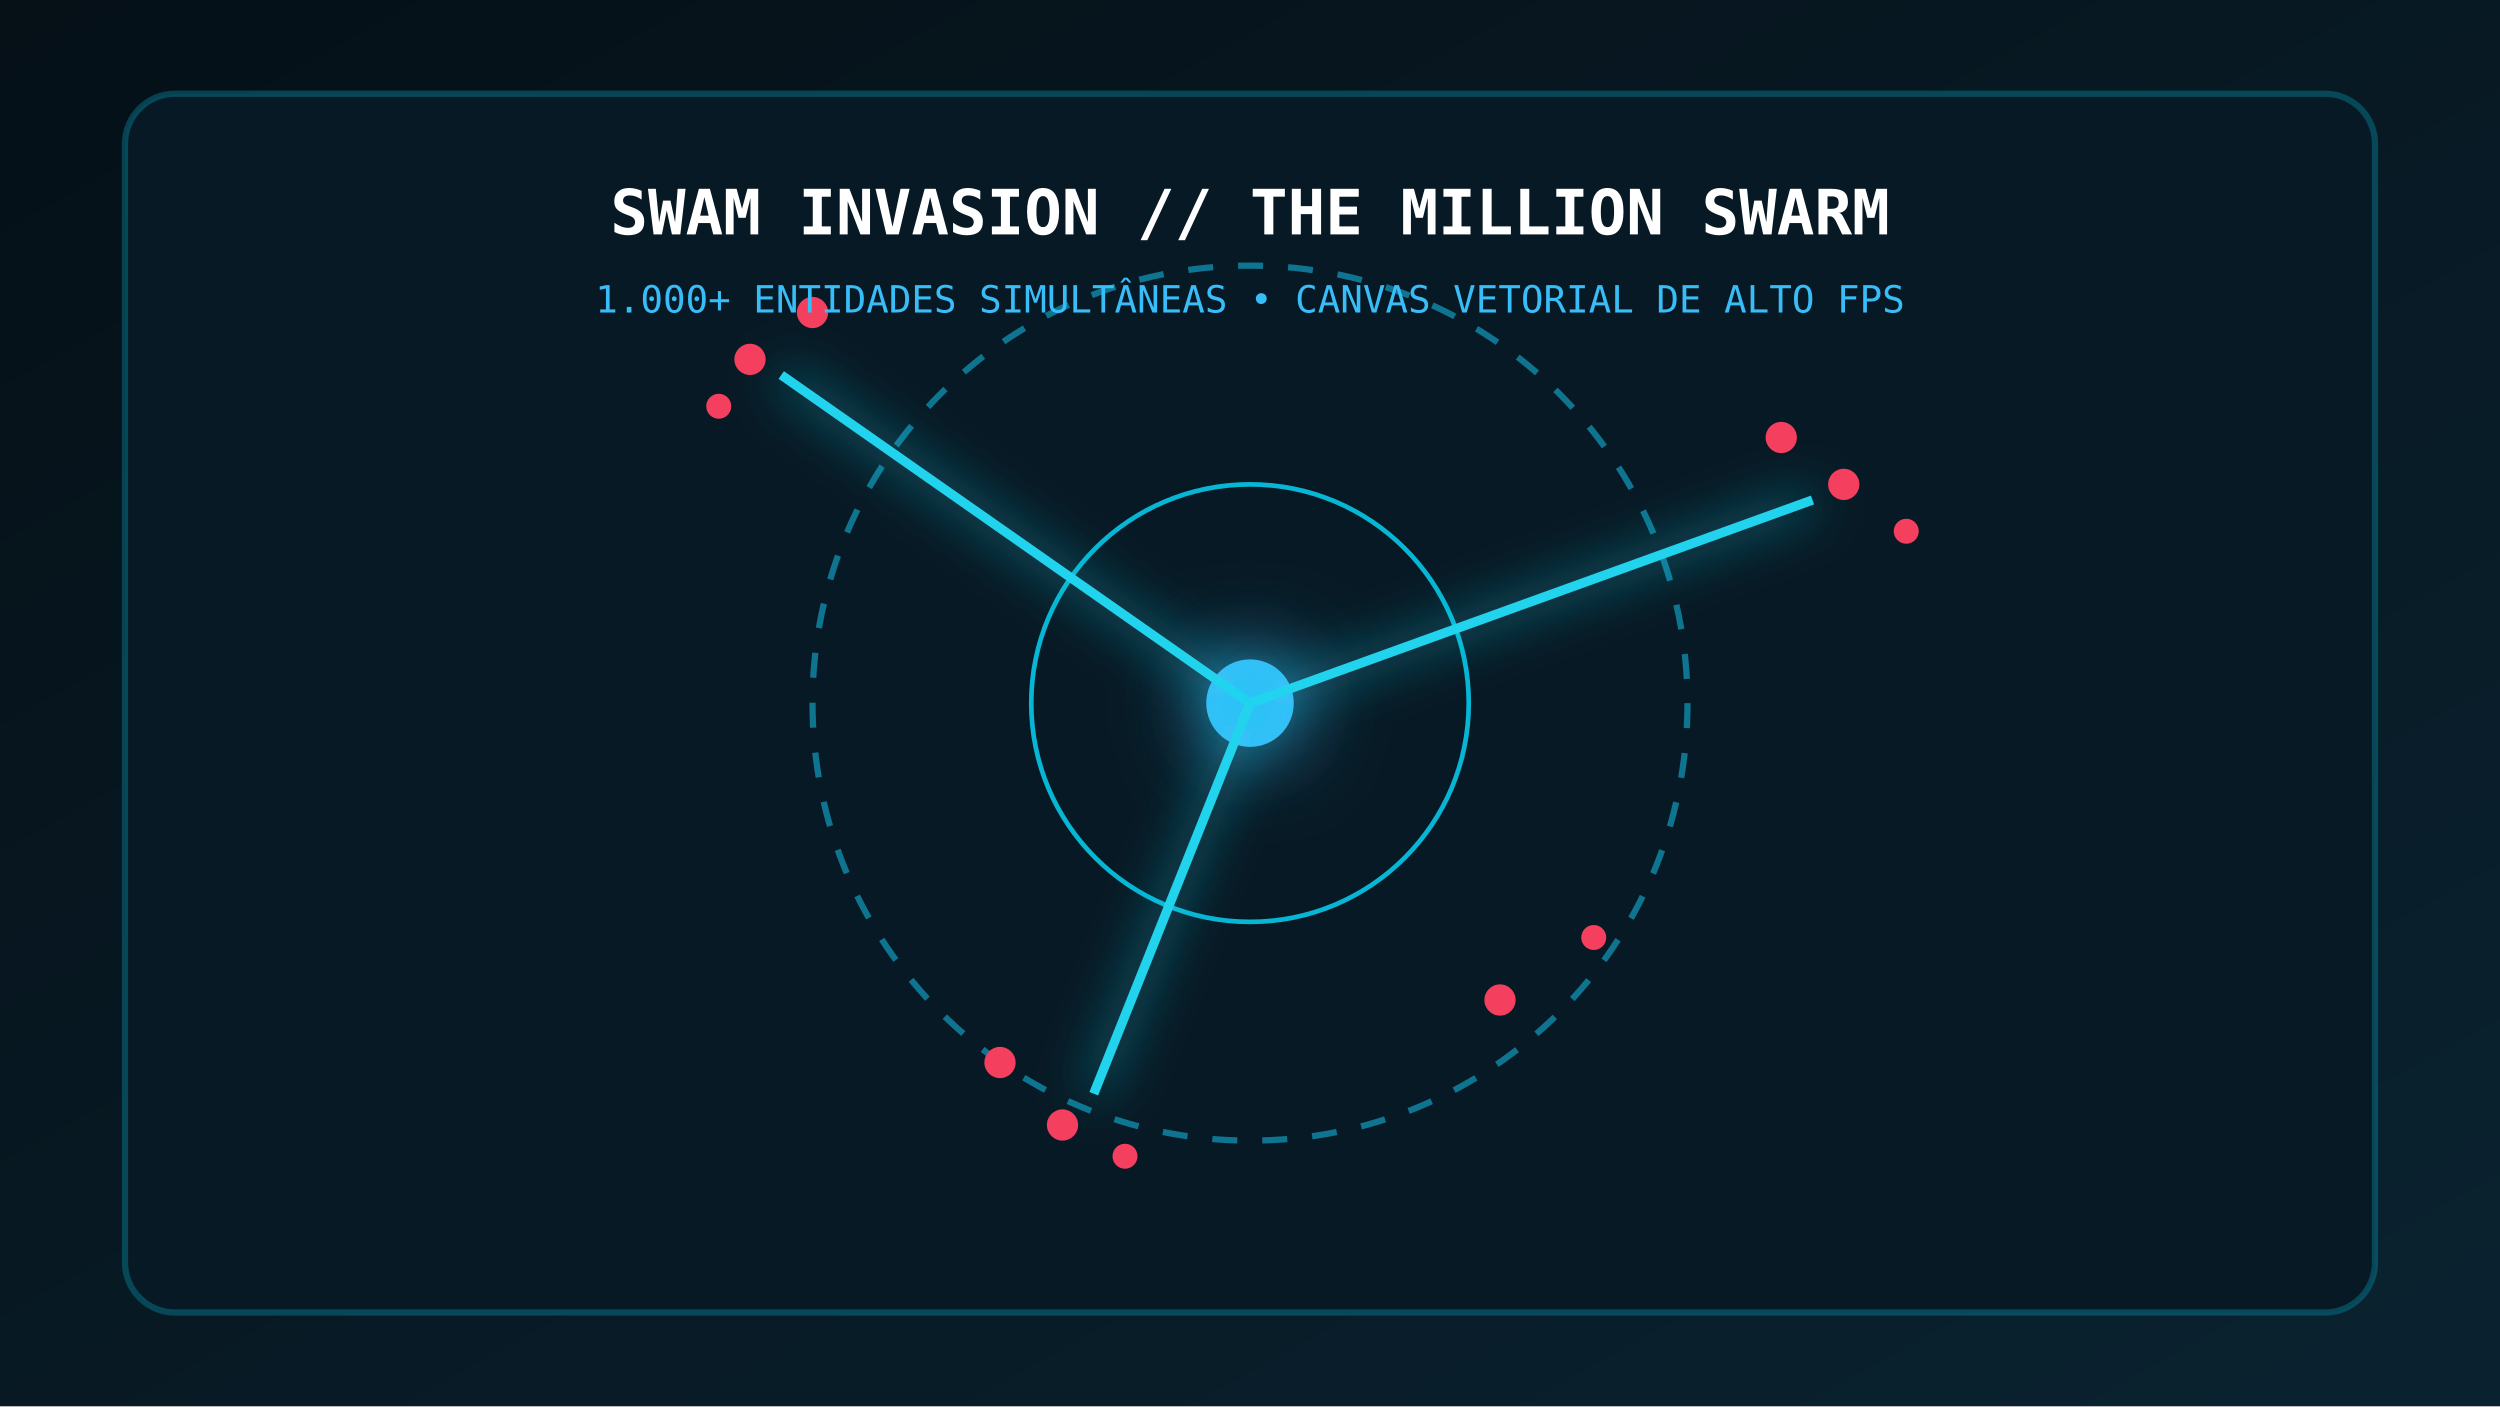
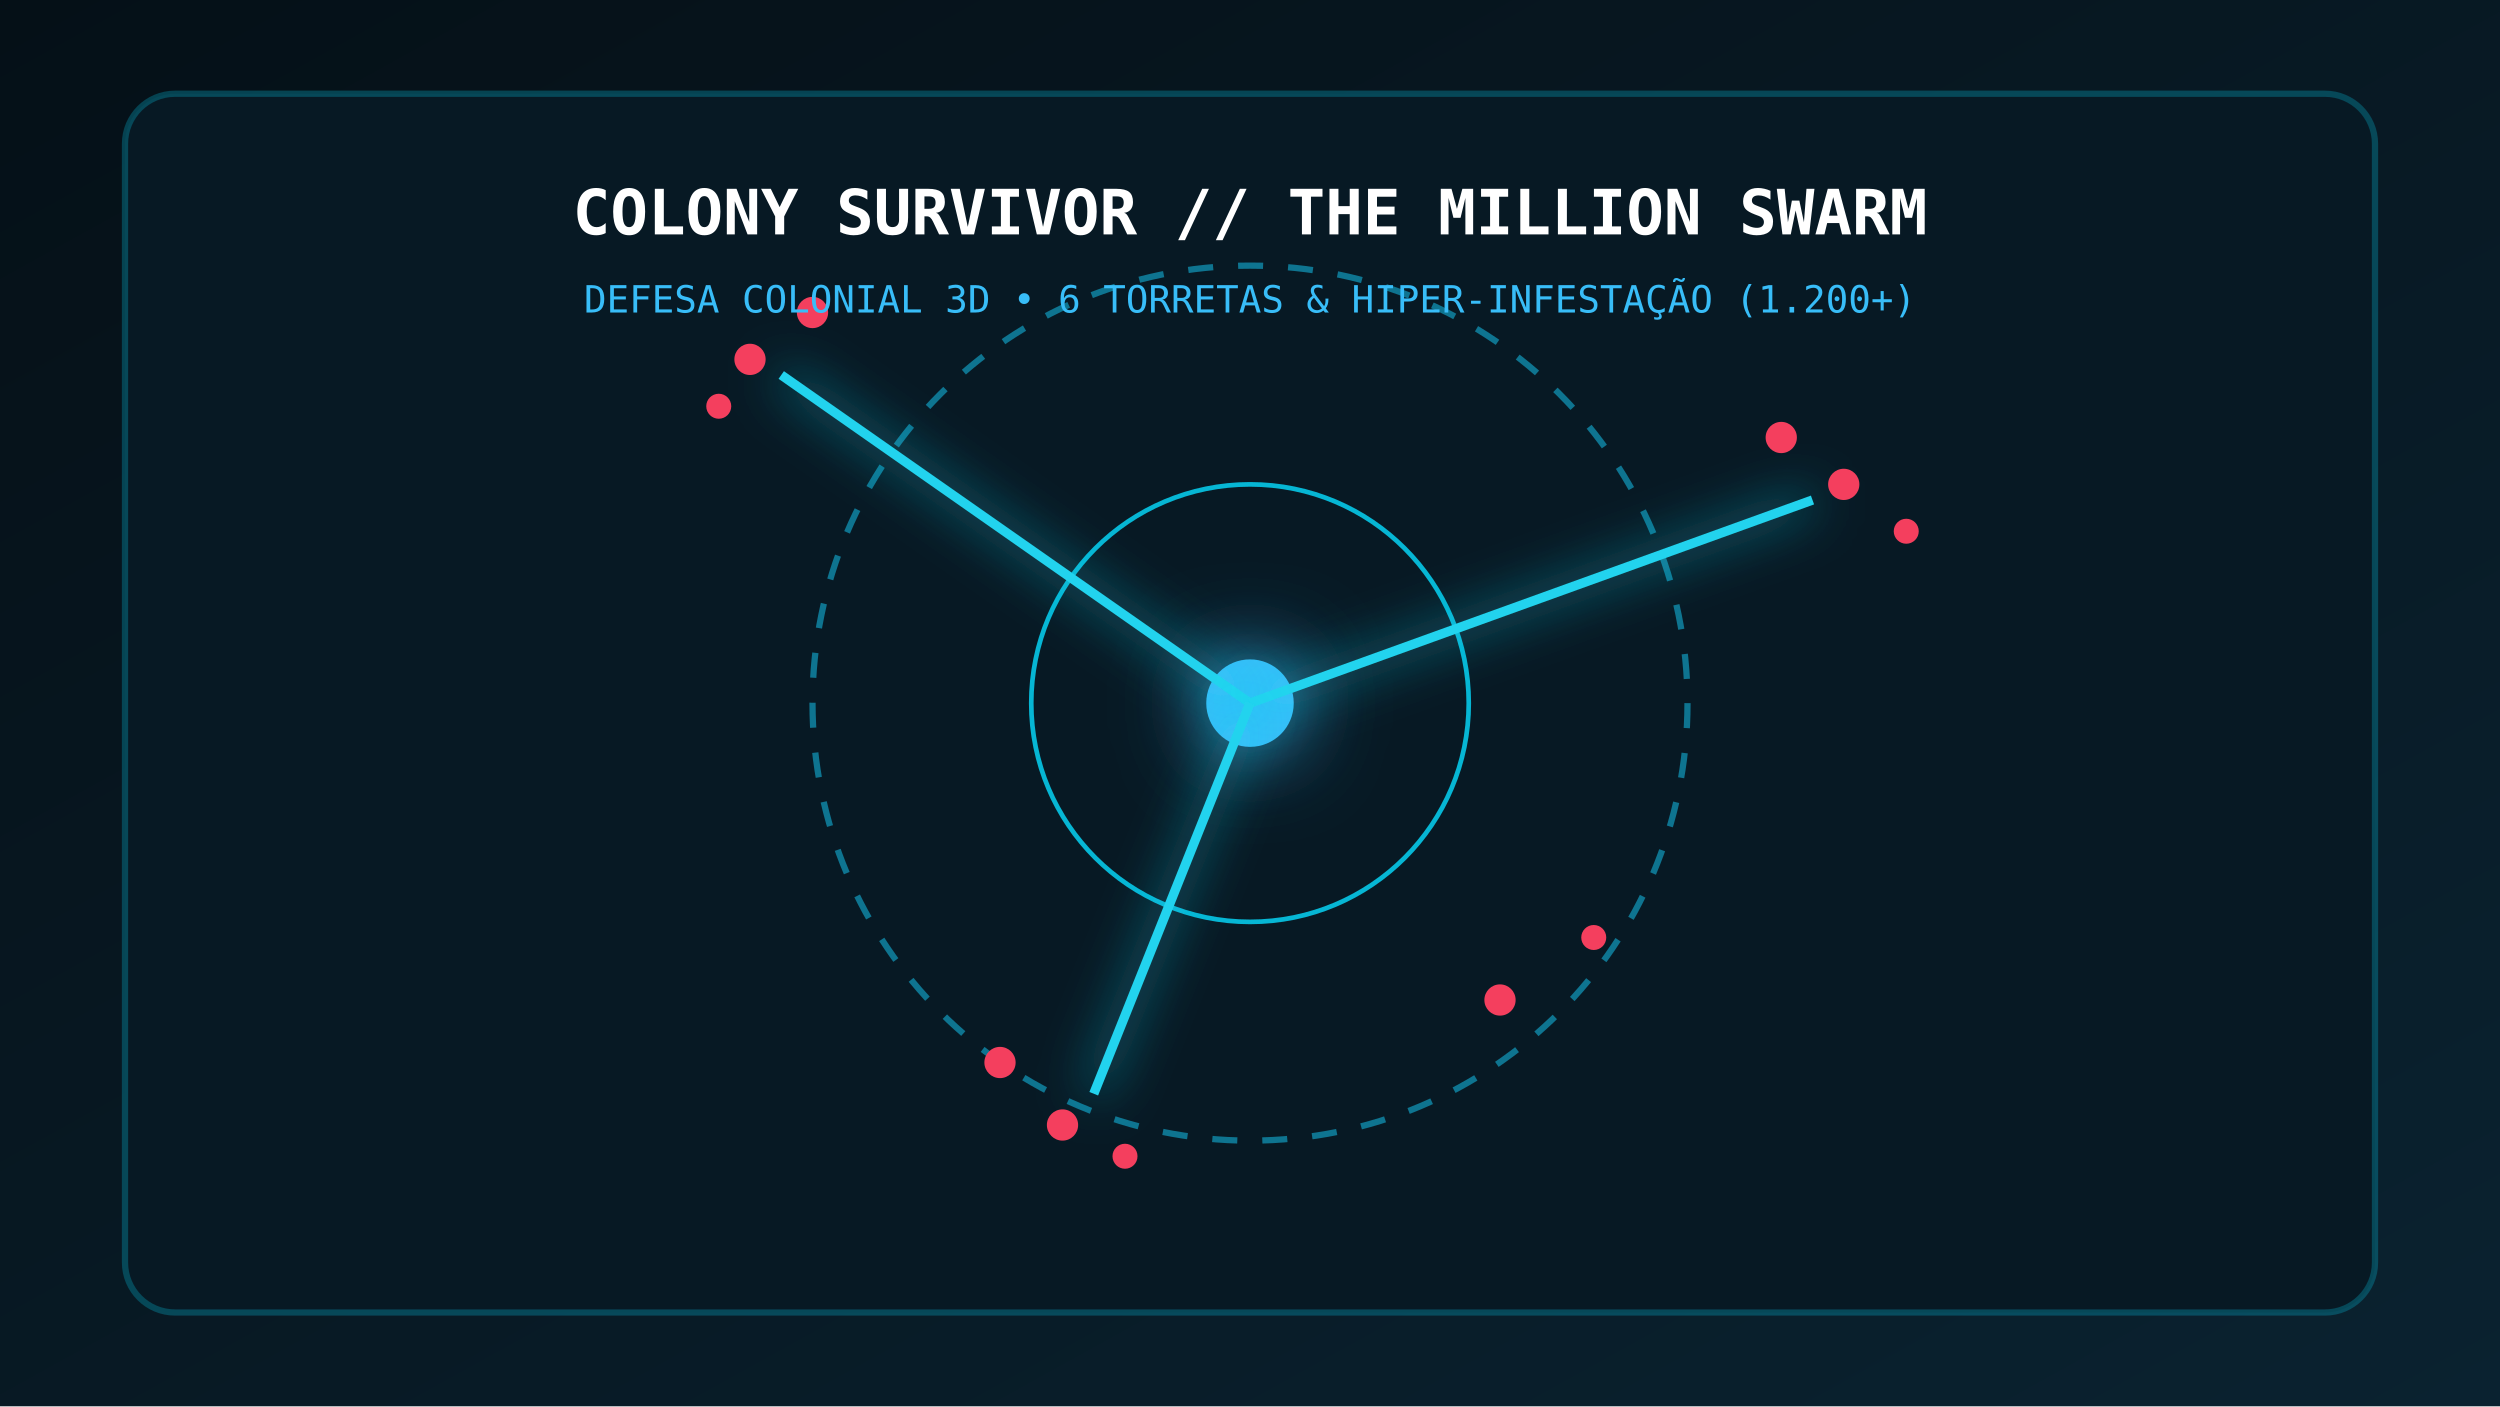
<svg xmlns="http://www.w3.org/2000/svg" viewBox="0 0 800 450" width="100%" height="100%">
  <defs>
    <linearGradient id="bg_swam" x1="0%" y1="0%" x2="100%" y2="100%">
      <stop offset="0%" stop-color="#051017" />
      <stop offset="100%" stop-color="#0a2230" />
    </linearGradient>
  </defs>
  <rect width="800" height="450" fill="url(#bg_swam)" />
  <rect x="40" y="30" width="720" height="390" rx="16" fill="#071924" stroke="#06b6d4" stroke-opacity="0.3" stroke-width="2" />
  <circle cx="400" cy="225" r="140" fill="none" stroke="#0e7490" stroke-width="2" stroke-dasharray="8,8" />
  <circle cx="400" cy="225" r="70" fill="none" stroke="#06b6d4" stroke-width="1.5" />
  <circle cx="400" cy="225" r="14" fill="#38bdf8" filter="drop-shadow(0 0 14px #38bdf8)" />
  <line x1="400" y1="225" x2="250" y2="120" stroke="#22d3ee" stroke-width="3" filter="drop-shadow(0 0 8px #22d3ee)" />
  <line x1="400" y1="225" x2="580" y2="160" stroke="#22d3ee" stroke-width="3" filter="drop-shadow(0 0 8px #22d3ee)" />
  <line x1="400" y1="225" x2="350" y2="350" stroke="#22d3ee" stroke-width="3" filter="drop-shadow(0 0 8px #22d3ee)" />
  <circle cx="240" cy="115" r="5" fill="#f43f5e" />
  <circle cx="230" cy="130" r="4" fill="#f43f5e" />
  <circle cx="260" cy="100" r="5" fill="#f43f5e" />
  <circle cx="590" cy="155" r="5" fill="#f43f5e" />
  <circle cx="610" cy="170" r="4" fill="#f43f5e" />
  <circle cx="570" cy="140" r="5" fill="#f43f5e" />
  <circle cx="340" cy="360" r="5" fill="#f43f5e" />
  <circle cx="360" cy="370" r="4" fill="#f43f5e" />
  <circle cx="320" cy="340" r="5" fill="#f43f5e" />
  <circle cx="480" cy="320" r="5" fill="#f43f5e" />
  <circle cx="510" cy="300" r="4" fill="#f43f5e" />
-   <text x="400" y="75" text-anchor="middle" fill="#ffffff" font-family="monospace" font-size="20" font-weight="bold">SWAM INVASION // THE MILLION SWARM</text>
-   <text x="400" y="100" text-anchor="middle" fill="#38bdf8" font-family="monospace" font-size="12">1.000+ ENTIDADES SIMULTÂNEAS • CANVAS VETORIAL DE ALTO FPS</text>
+   <text x="400" y="75" text-anchor="middle" fill="#ffffff" font-family="monospace" font-size="20" font-weight="bold">COLONY SURVIVOR // THE MILLION SWARM</text>
+   <text x="400" y="100" text-anchor="middle" fill="#38bdf8" font-family="monospace" font-size="12">DEFESA COLONIAL 3D • 6 TORRETAS &amp; HIPER-INFESTAÇÃO (1.200+)</text>
</svg>
